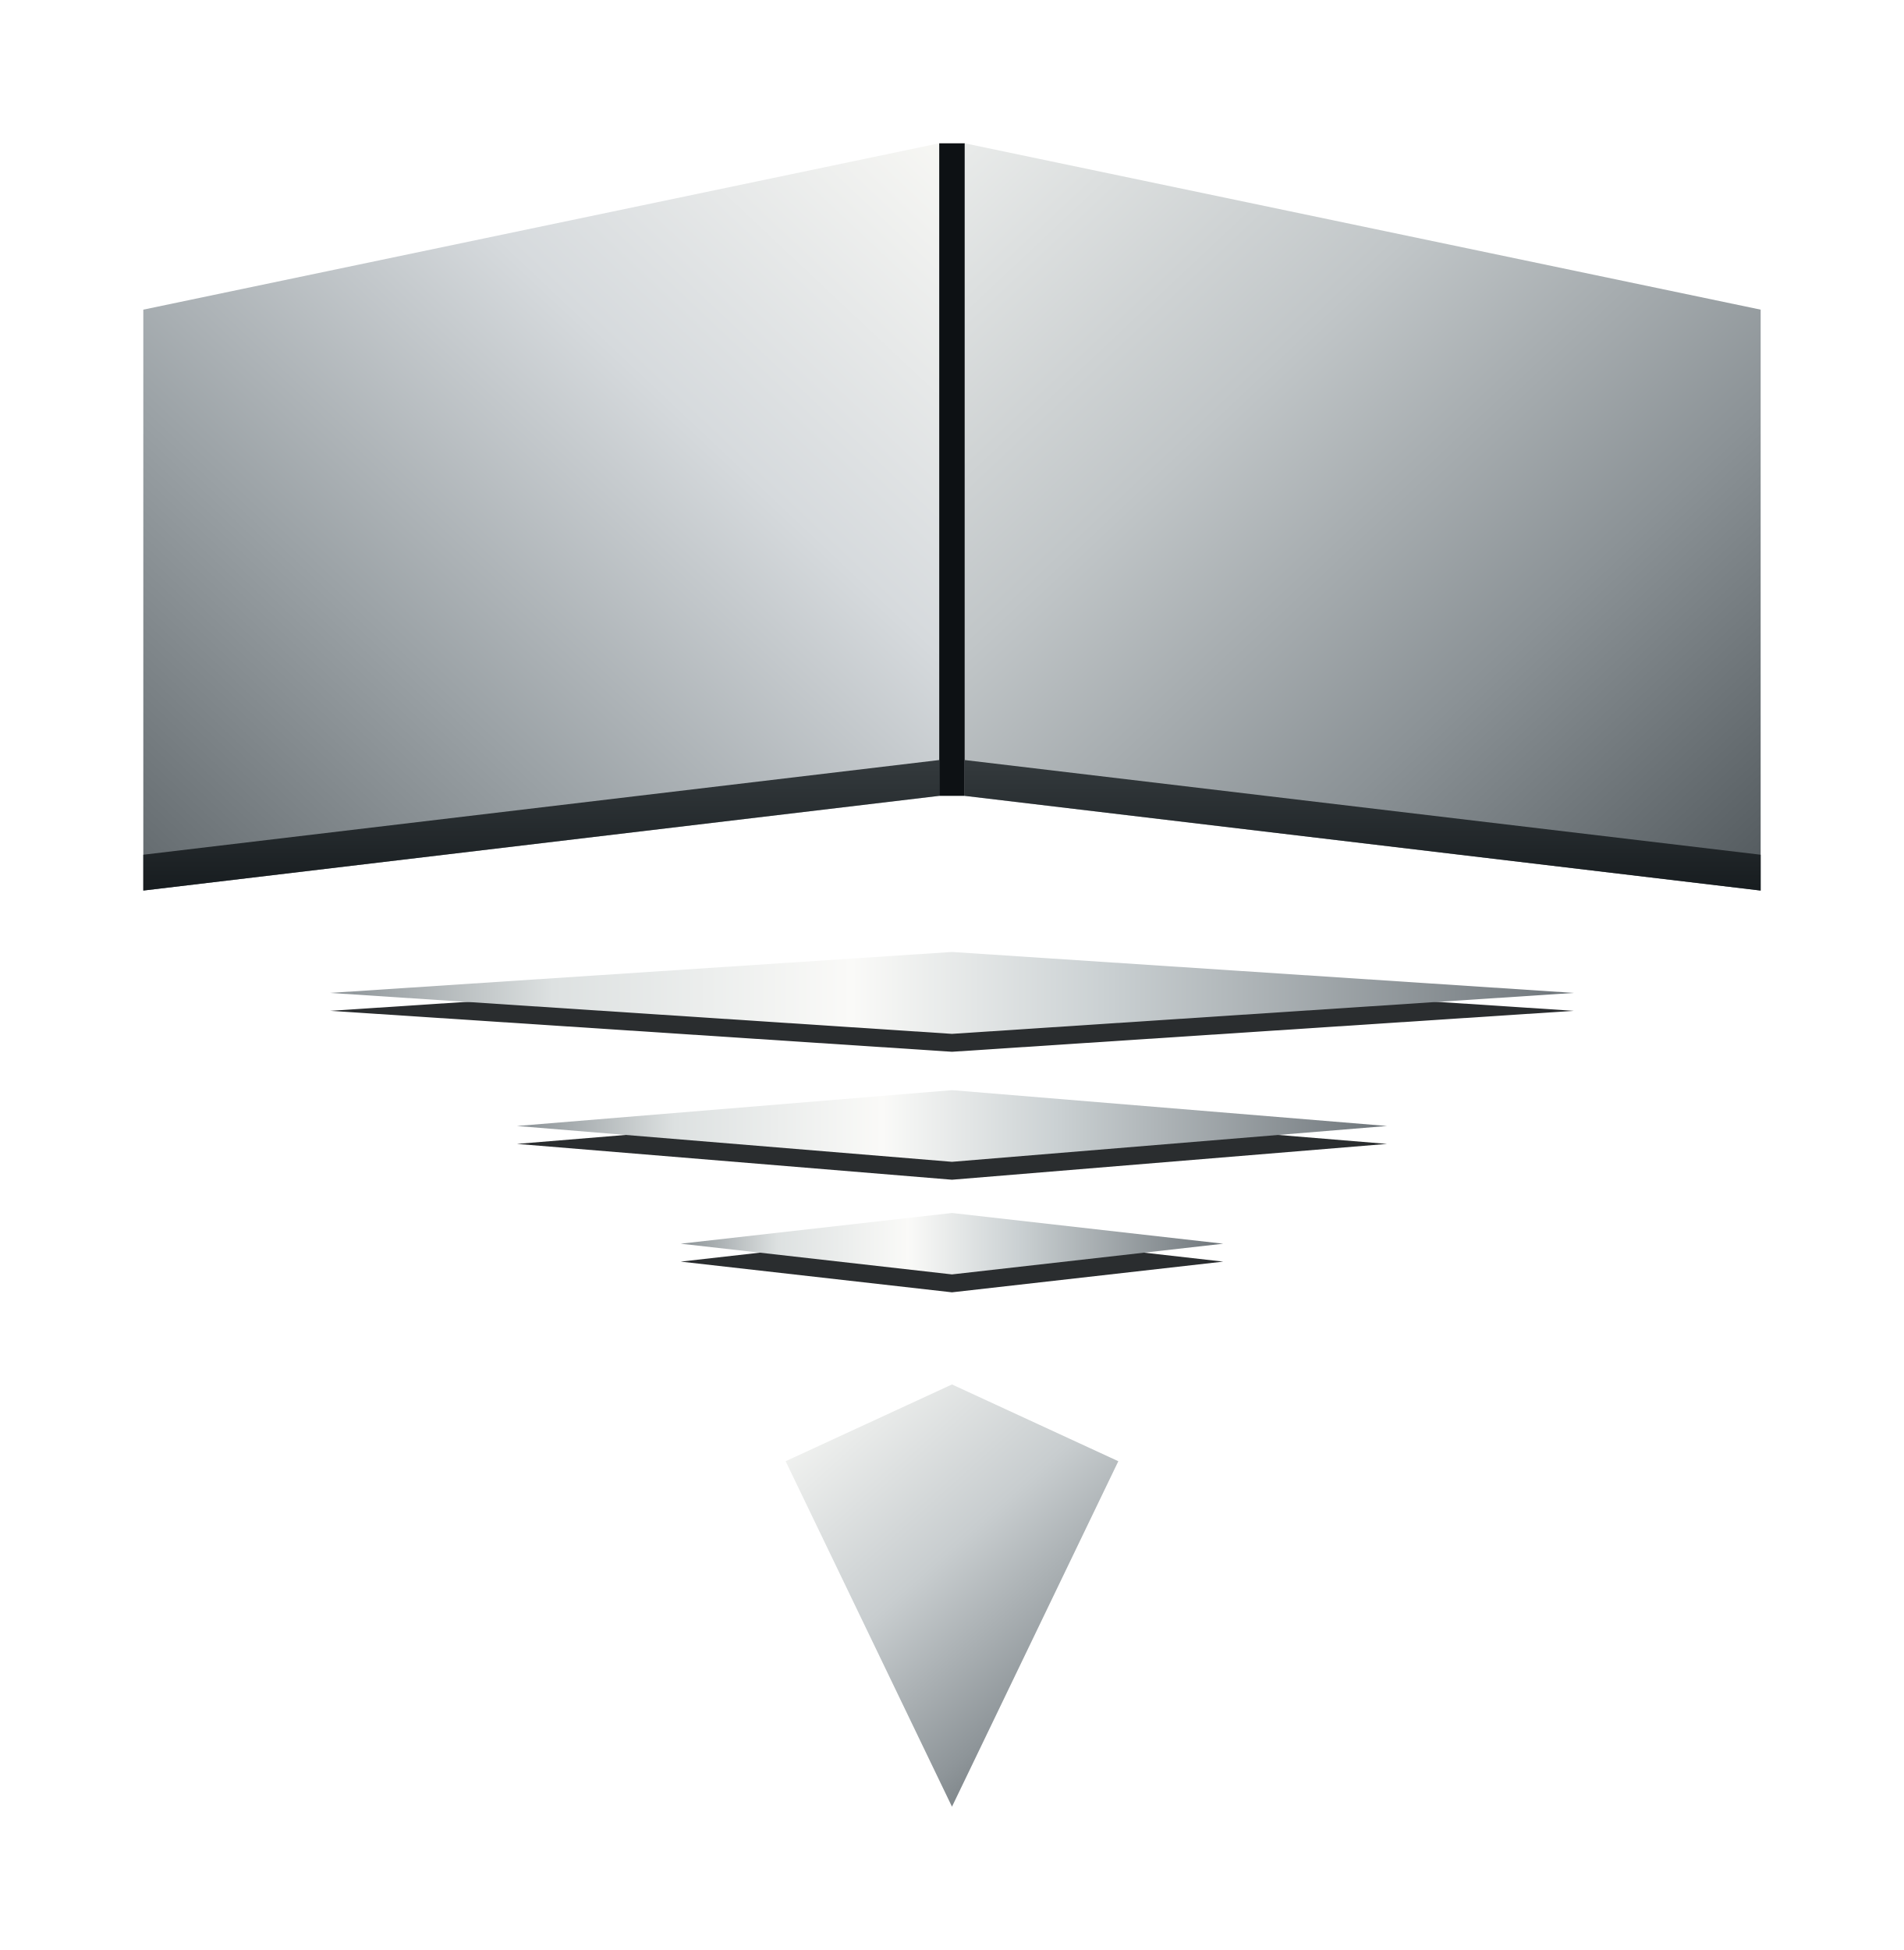
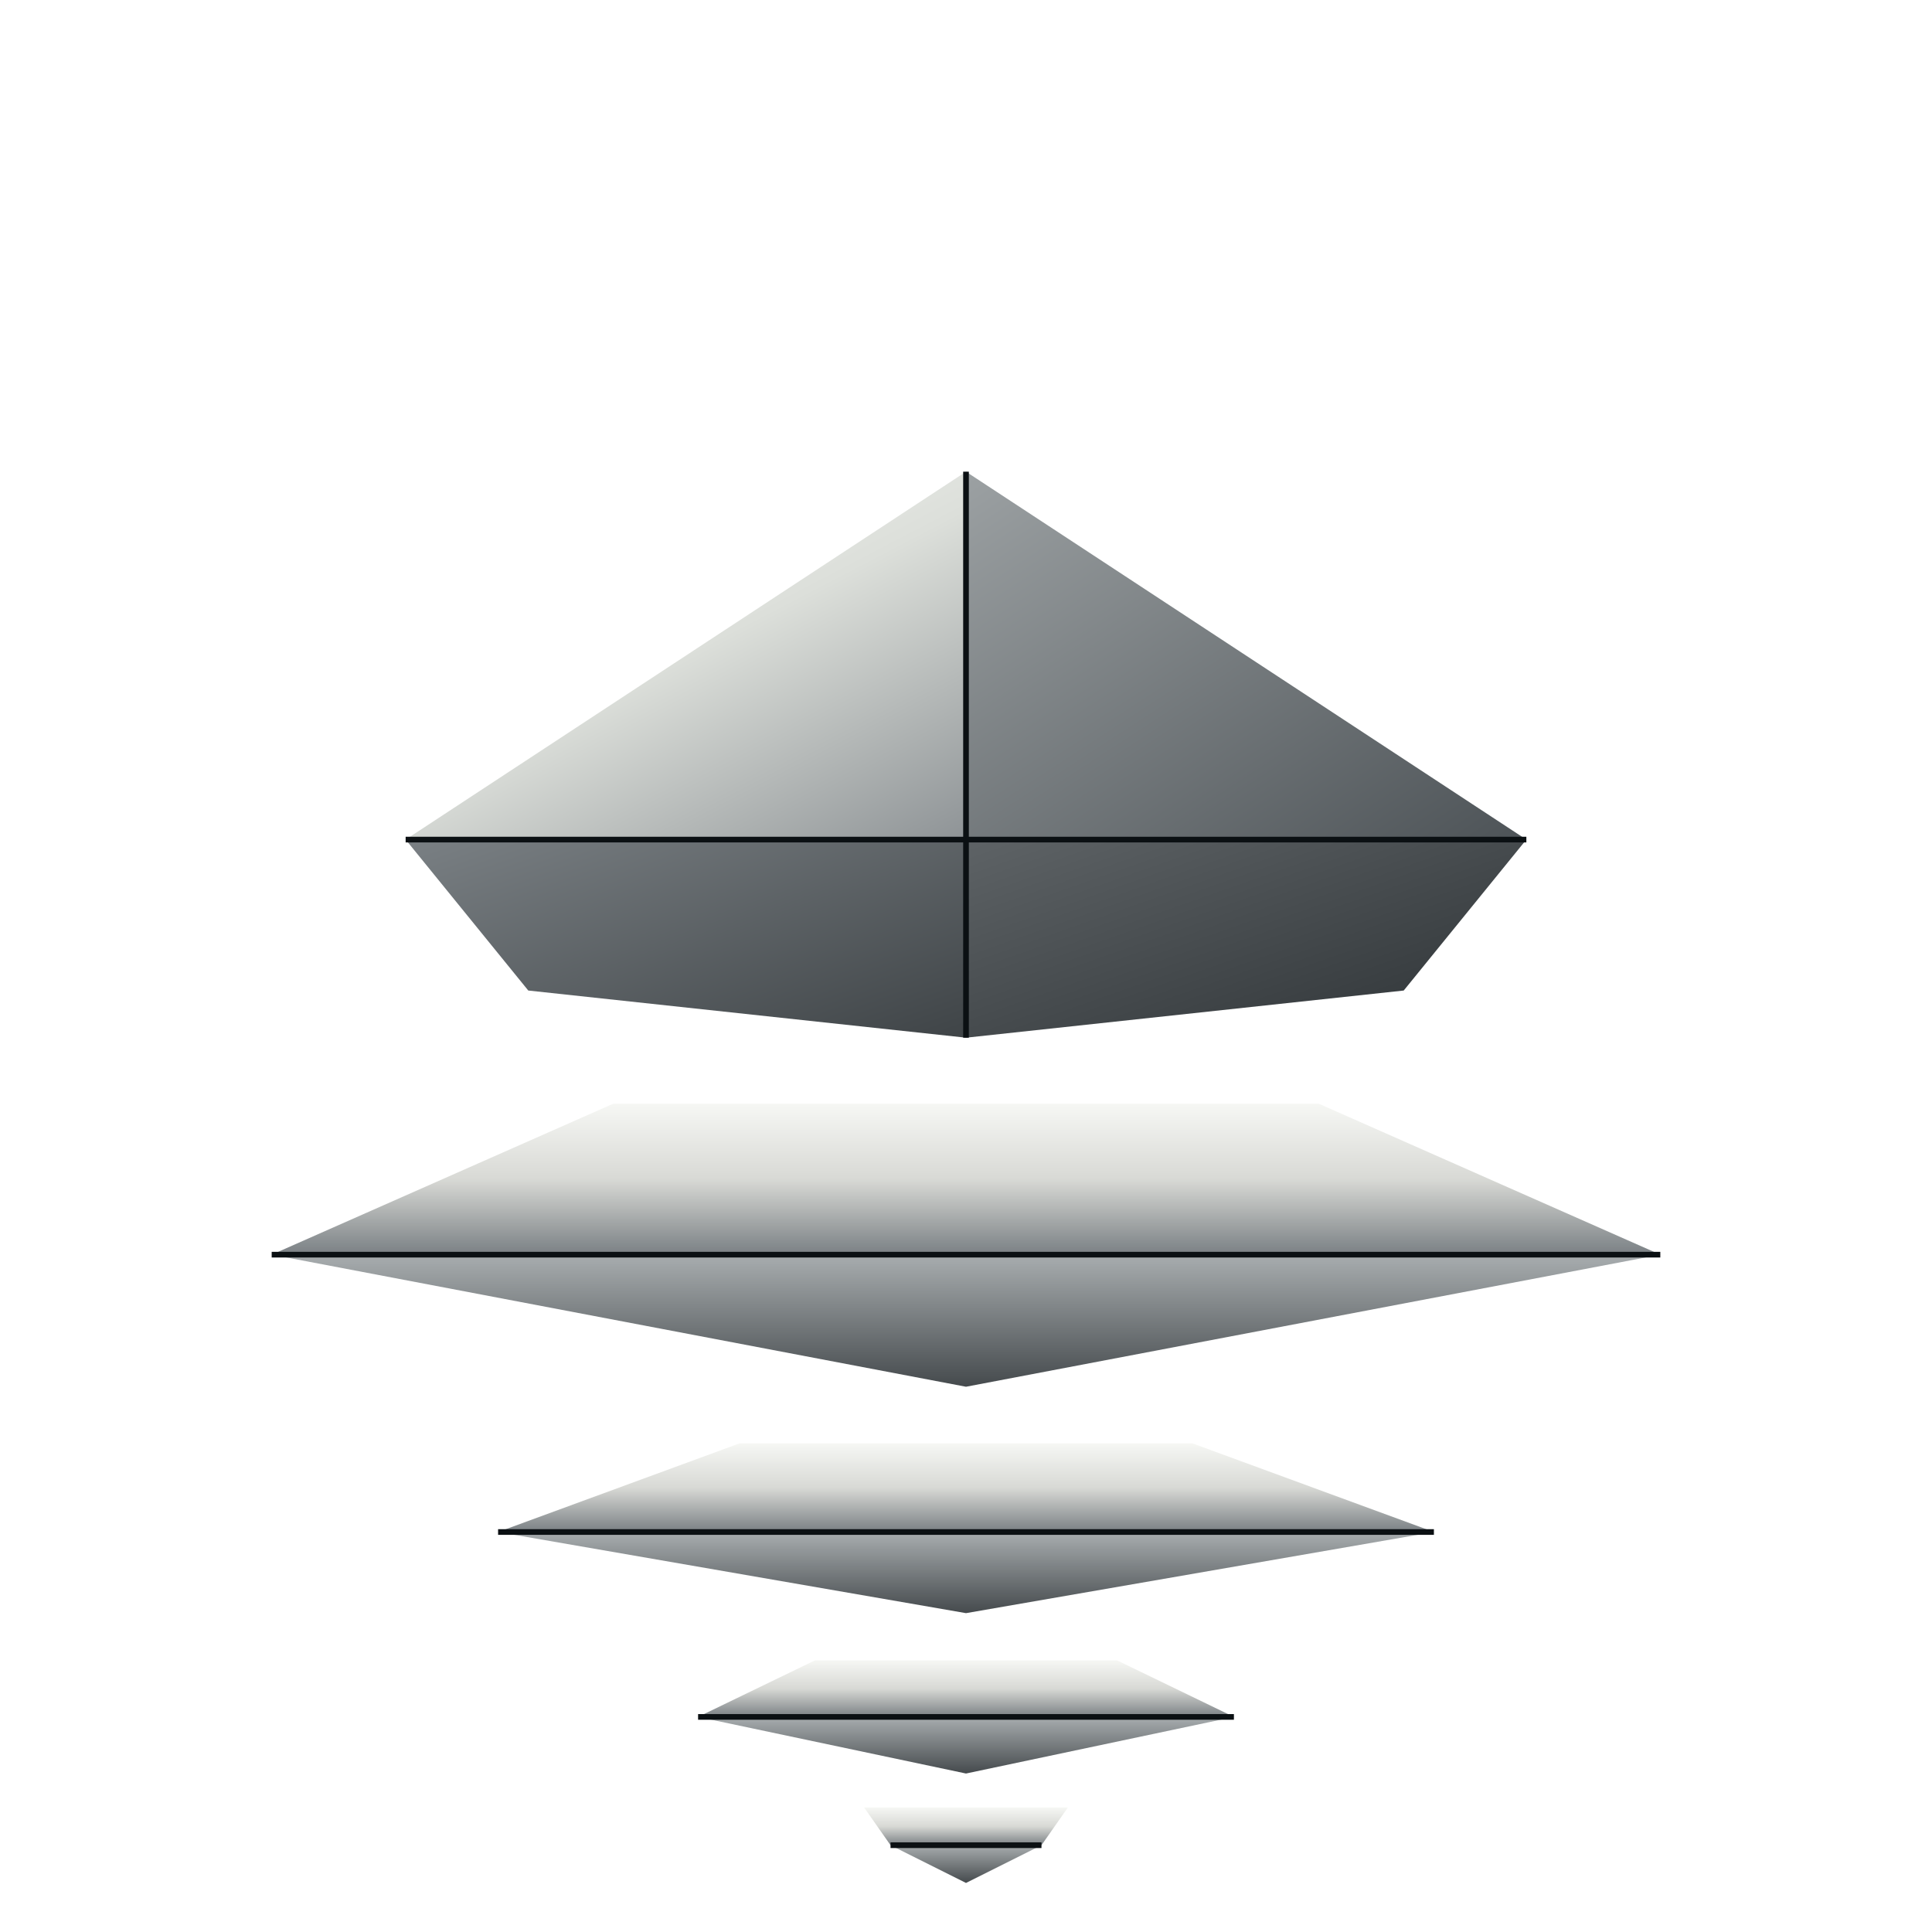
- <svg xmlns="http://www.w3.org/2000/svg" viewBox="140 119 744 762" fill="none">
+ <svg xmlns="http://www.w3.org/2000/svg" viewBox="0 0 1024 1024" width="1024" height="1024" role="img" aria-label="SOGN SAFE symbol">
  <defs>
-     <linearGradient id="metalLeft" x1="1" y1="0" x2="0" y2="1">
-       <stop offset="0" stop-color="#F7F7F4" />
-       <stop offset="0.34" stop-color="#D6DADD" />
-       <stop offset="0.68" stop-color="#9AA1A5" />
-       <stop offset="1" stop-color="#61686C" />
+     <linearGradient id="bowTL" x1="0.2" y1="0" x2="1" y2="1">
+       <stop offset="0" stop-color="#F8F9F6" />
+       <stop offset="0.45" stop-color="#DCDFDA" />
+       <stop offset="1" stop-color="#8E9396" />
    </linearGradient>
-     <linearGradient id="metalRight" x1="0" y1="0" x2="1" y2="1">
-       <stop offset="0" stop-color="#E9EBEA" />
-       <stop offset="0.34" stop-color="#C1C6C8" />
-       <stop offset="0.68" stop-color="#8B9296" />
-       <stop offset="1" stop-color="#51585C" />
+     <linearGradient id="bowTR" x1="0" y1="0" x2="1" y2="1">
+       <stop offset="0" stop-color="#9CA1A3" />
+       <stop offset="1" stop-color="#4D5357" />
    </linearGradient>
-     <linearGradient id="bevelGrad" x1="0" y1="0" x2="0" y2="1">
-       <stop offset="0" stop-color="#343A3D" />
-       <stop offset="1" stop-color="#171C1F" />
+     <linearGradient id="bowBevelL" x1="0" y1="0" x2="1" y2="1">
+       <stop offset="0" stop-color="#7A8084" />
+       <stop offset="1" stop-color="#3F4447" />
    </linearGradient>
-     <linearGradient id="waveMetal" x1="0" y1="0" x2="1" y2="0">
-       <stop offset="0" stop-color="#8A9195" />
-       <stop offset="0.18" stop-color="#DDE1E1" />
-       <stop offset="0.42" stop-color="#FAFAF8" />
-       <stop offset="0.62" stop-color="#CBD1D3" />
-       <stop offset="1" stop-color="#6E757A" />
+     <linearGradient id="bowBevelR" x1="0" y1="0" x2="1" y2="1">
+       <stop offset="0" stop-color="#5E6366" />
+       <stop offset="1" stop-color="#2D3235" />
    </linearGradient>
-     <linearGradient id="diamondMetal" x1="0.2" y1="0" x2="0.9" y2="1">
-       <stop offset="0" stop-color="#F2F3F1" />
-       <stop offset="0.4" stop-color="#C8CDCF" />
-       <stop offset="0.75" stop-color="#8E9599" />
-       <stop offset="1" stop-color="#5A6165" />
+     <linearGradient id="chevTop" x1="0" y1="0" x2="0" y2="1">
+       <stop offset="0" stop-color="#F6F7F4" />
+       <stop offset="0.5" stop-color="#D8D9D5" />
+       <stop offset="1" stop-color="#7A8084" />
+     </linearGradient>
+     <linearGradient id="chevBottom" x1="0" y1="0" x2="0" y2="1">
+       <stop offset="0" stop-color="#A8ADAF" />
+       <stop offset="1" stop-color="#454A4D" />
    </linearGradient>
  </defs>
-   <g id="Symbol">
-     <g id="Ship">
-       <path id="Center Seam" d="M507 175 H517 V430 H507 Z" fill="#0D1114" />
-       <path id="Ship Left" d="M507 175 L196 240 L196 467 L507 430 Z" fill="url(#metalLeft)" />
-       <path id="Ship Right" d="M517 175 L828 240 L828 467 L517 430 Z" fill="url(#metalRight)" />
-       <path id="Left Bevel" d="M196 467 L507 430 L507 416 L196 453 Z" fill="url(#bevelGrad)" />
-       <path id="Right Bevel" d="M828 467 L517 430 L517 416 L828 453 Z" fill="url(#bevelGrad)" />
-     </g>
-     <g id="Navigation Layers">
-       <path id="Wave 01 Shadow" d="M269 514 L512 498 L755 514 L512 530 Z" fill="#05080A" opacity="0.85" />
-       <path id="Wave 01" d="M269 507 L512 491 L755 507 L512 523 Z" fill="url(#waveMetal)" />
-       <path id="Wave 02 Shadow" d="M342 566 L512 552 L682 566 L512 580 Z" fill="#05080A" opacity="0.85" />
-       <path id="Wave 02" d="M342 559 L512 545 L682 559 L512 573 Z" fill="url(#waveMetal)" />
-       <path id="Wave 03 Shadow" d="M406 612 L512 600 L618 612 L512 624 Z" fill="#05080A" opacity="0.85" />
-       <path id="Wave 03" d="M406 605 L512 593 L618 605 L512 617 Z" fill="url(#waveMetal)" />
-     </g>
-     <g id="Direction Mark">
-       <path id="Direction Diamond" d="M512 660 L577 690 L512 825 L447 690 Z" fill="url(#diamondMetal)" />
-     </g>
-   </g>
+   <path id="Ship Top Left" d="M 512 250 L 215 445 L 512 445 Z" fill="url(#bowTL)" />
+   <path id="Ship Top Right" d="M 512 250 L 809 445 L 512 445 Z" fill="url(#bowTR)" />
+   <path id="Ship Bevel Left" d="M 215 445 L 280 525 L 512 550 L 512 445 Z" fill="url(#bowBevelL)" />
+   <path id="Ship Bevel Right" d="M 809 445 L 744 525 L 512 550 L 512 445 Z" fill="url(#bowBevelR)" />
+   <line id="Ship Horizontal Seam" x1="215" y1="445" x2="809" y2="445" stroke="#0B1013" stroke-width="3" />
+   <line id="Ship Vertical Seam" x1="512" y1="250" x2="512" y2="550" stroke="#0B1013" stroke-width="3" />
+   <path id="Wave 1 Top" d="M 325 585 L 699 585 L 880 665 L 144 665 Z" fill="url(#chevTop)" />
+   <path id="Wave 1 Bottom" d="M 144 665 L 880 665 L 512 735 Z" fill="url(#chevBottom)" />
+   <line id="Wave 1 Seam" x1="144" y1="665" x2="880" y2="665" stroke="#0B1013" stroke-width="3" />
+   <path id="Wave 2 Top" d="M 392 765 L 632 765 L 760 812 L 264 812 Z" fill="url(#chevTop)" />
+   <path id="Wave 2 Bottom" d="M 264 812 L 760 812 L 512 855 Z" fill="url(#chevBottom)" />
+   <line id="Wave 2 Seam" x1="264" y1="812" x2="760" y2="812" stroke="#0B1013" stroke-width="3" />
+   <path id="Wave 3 Top" d="M 432 880 L 592 880 L 654 910 L 370 910 Z" fill="url(#chevTop)" />
+   <path id="Wave 3 Bottom" d="M 370 910 L 654 910 L 512 940 Z" fill="url(#chevBottom)" />
+   <line id="Wave 3 Seam" x1="370" y1="910" x2="654" y2="910" stroke="#0B1013" stroke-width="3" />
+   <path id="Diamond Top" d="M 458 958 L 566 958 L 552 978 L 472 978 Z" fill="url(#chevTop)" />
+   <path id="Diamond Bottom" d="M 472 978 L 552 978 L 512 998 Z" fill="url(#chevBottom)" />
+   <line id="Diamond Seam" x1="472" y1="978" x2="552" y2="978" stroke="#0B1013" stroke-width="3" />
</svg>
